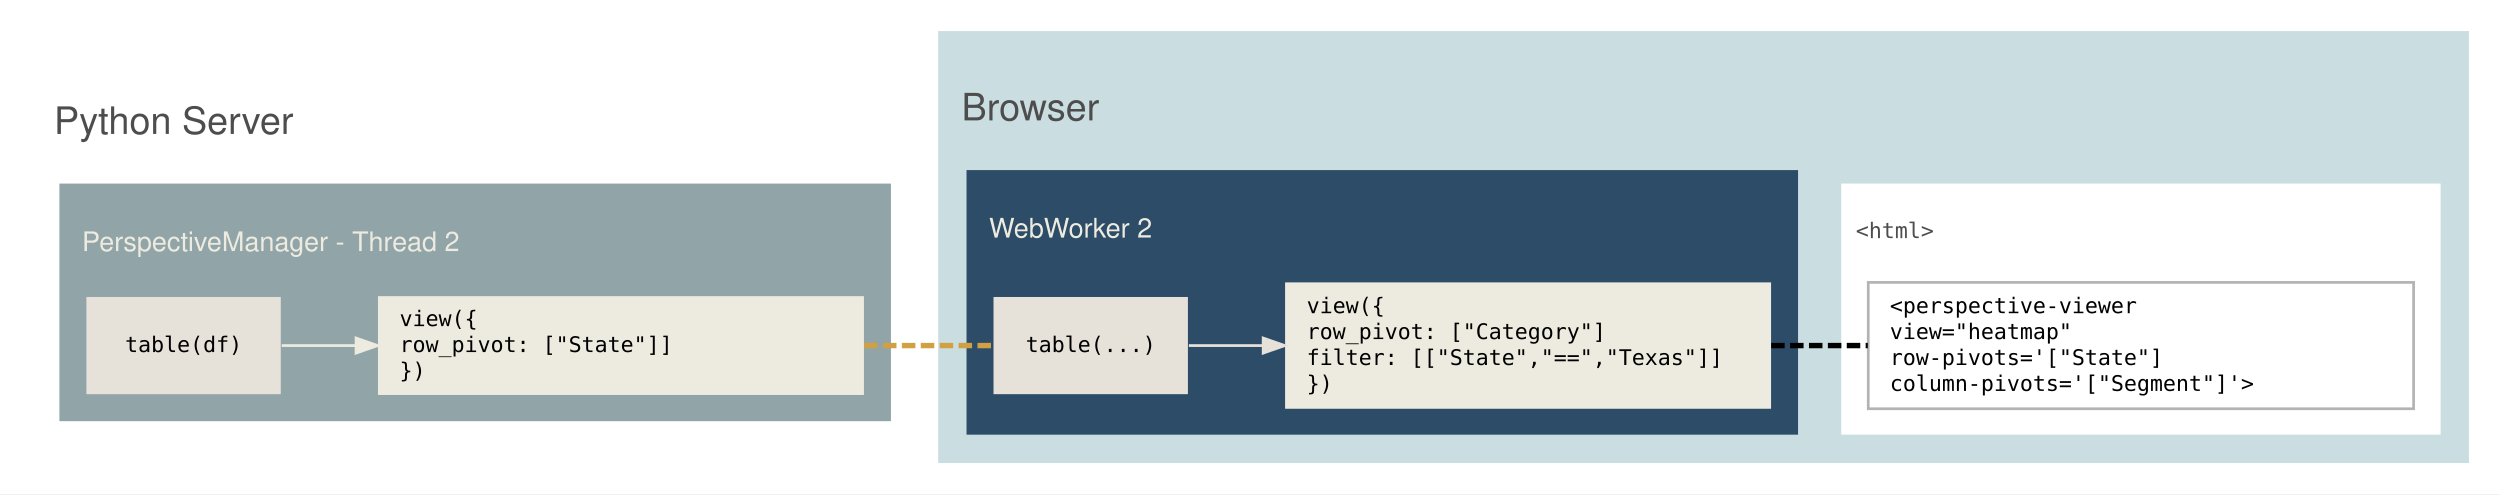
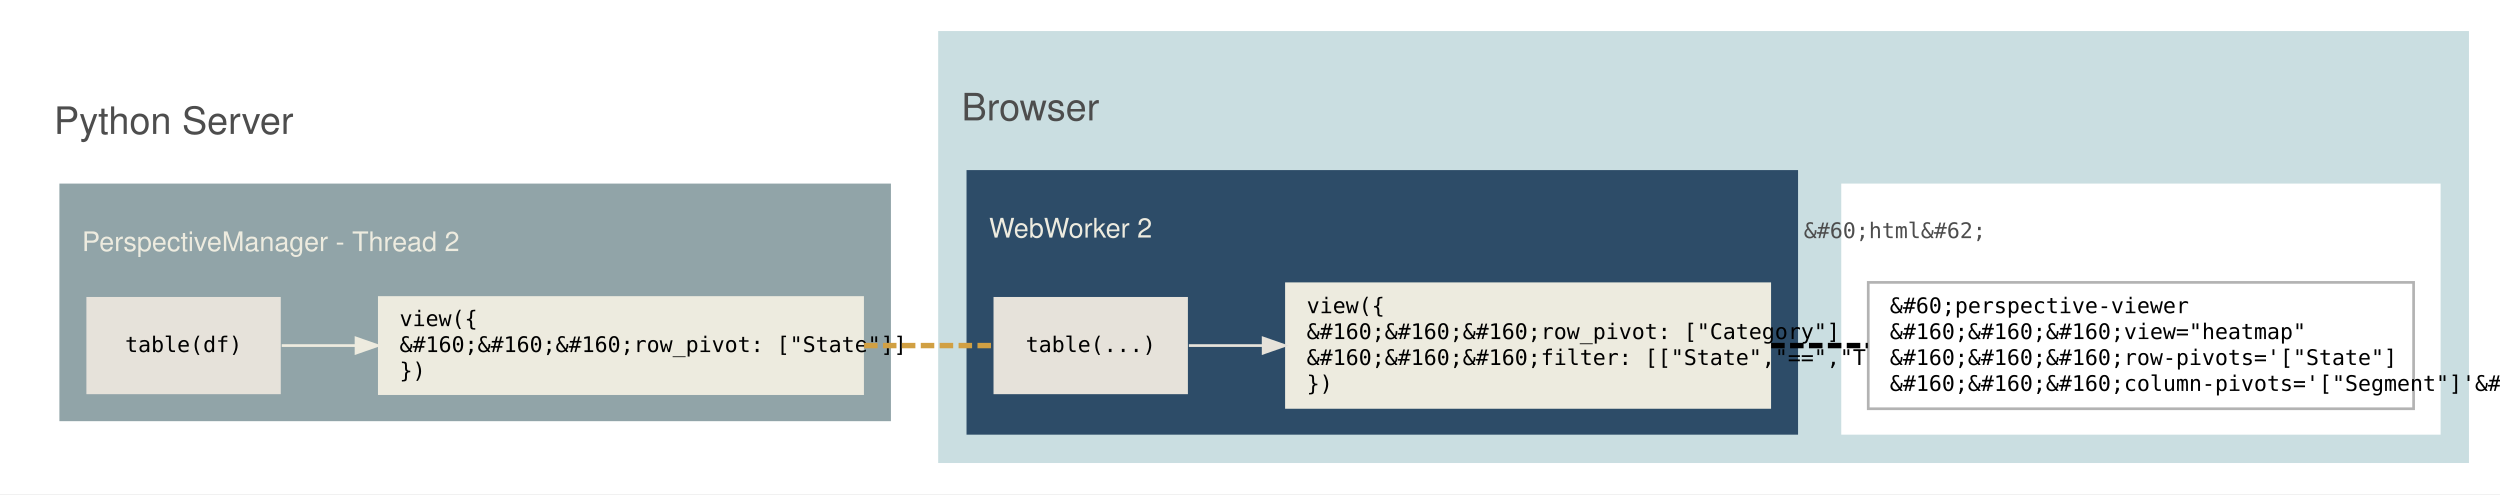
- <svg xmlns="http://www.w3.org/2000/svg" width="926pt" height="183pt" viewBox="0.00 0.00 926.00 183">
-   <g id="graph0" class="graph" transform="translate(4,179) scale(1)" data-name="G">
-     <polygon fill="#ffffff" stroke="transparent" points="-4,4 -4,-179 922,-179 922,4 -4,4" />
+ <svg xmlns="http://www.w3.org/2000/svg" width="926pt" height="244" viewBox="0 0 926 183">
+   <g id="graph0" class="graph" data-name="G" transform="translate(4,179) scale(1)">
+     <polygon fill="#fff" stroke="transparent" points="-4 4 -4 -179 922 -179 922 4 -4 4" />
    <g id="clust1" class="cluster">
-       <polygon fill="none" stroke="transparent" points="8,-13 8,-162 336,-162 336,-13 8,-13" />
-       <text text-anchor="middle" x="60.344" y="-129.4" font-family="Helvetica,sans-Serif" font-size="14.00" fill="#4d4d4d">Python Server</text>
+       <polygon fill="none" stroke="transparent" points="8 -13 8 -162 336 -162 336 -13 8 -13" />
+       <text x="60.344" y="-129.4" fill="#4d4d4d" font-family="Helvetica,sans-Serif" font-size="14" text-anchor="middle">Python Server</text>
    </g>
    <g id="clust2" class="cluster">
-       <polygon fill="#91a4a8" stroke="transparent" points="18,-23 18,-111 326,-111 326,-23 18,-23" />
-       <text text-anchor="middle" x="96.292" y="-86" font-family="Helvetica,sans-Serif" font-size="10.00" fill="#edebdf">PerspectiveManager - Thread 2</text>
+       <polygon fill="#91a4a8" stroke="transparent" points="18 -23 18 -111 326 -111 326 -23 18 -23" />
+       <text x="96.292" y="-86" fill="#edebdf" font-family="Helvetica,sans-Serif" font-size="10" text-anchor="middle">PerspectiveManager - Thread 2</text>
    </g>
    <g id="clust3" class="cluster">
-       <polygon fill="#cadee1" stroke="#cadee1" points="344,-8 344,-167 910,-167 910,-8 344,-8" />
-       <text text-anchor="middle" x="377.665" y="-134.4" font-family="Helvetica,sans-Serif" font-size="14.00" fill="#4d4d4d">Browser</text>
+       <polygon fill="#cadee1" stroke="#cadee1" points="344 -8 344 -167 910 -167 910 -8 344 -8" />
+       <text x="377.665" y="-134.4" fill="#4d4d4d" font-family="Helvetica,sans-Serif" font-size="14" text-anchor="middle">Browser</text>
    </g>
    <g id="clust4" class="cluster">
-       <polygon fill="#2d4c68" stroke="transparent" points="354,-18 354,-116 662,-116 662,-18 354,-18" />
-       <text text-anchor="middle" x="392.555" y="-91" font-family="Helvetica,sans-Serif" font-size="10.00" fill="#edebdf">WebWorker 2</text>
+       <polygon fill="#2d4c68" stroke="transparent" points="354 -18 354 -116 662 -116 662 -18 354 -18" />
+       <text x="392.555" y="-91" fill="#edebdf" font-family="Helvetica,sans-Serif" font-size="10" text-anchor="middle">WebWorker 2</text>
    </g>
    <g id="clust6" class="cluster">
-       <polygon fill="#ffffff" stroke="transparent" points="678,-18 678,-111 900,-111 900,-18 678,-18" />
-       <text text-anchor="middle" x="697.846" y="-90.8" font-family="monospace" font-size="8.00" fill="#4d4d4d">&lt;html&gt;</text>
+       <polygon fill="#fff" stroke="transparent" points="678 -18 678 -111 900 -111 900 -18 678 -18" />
+       <text x="697.846" y="-90.8" fill="#4d4d4d" font-family="monospace" font-size="8" text-anchor="middle">&amp;#60;html&amp;#62;</text>
    </g>
    <g id="node1" class="node" data-name="table_thread_2">
-       <polygon fill="#e6e2da" stroke="transparent" points="100,-69 28,-69 28,-33 100,-33 100,-69" />
-       <text text-anchor="middle" x="64" y="-48.6" font-family="monospace" font-size="8.00" fill="#000000">table(df)</text>
+       <polygon fill="#e6e2da" stroke="transparent" points="100 -69 28 -69 28 -33 100 -33 100 -69" />
+       <text x="64" y="-48.6" fill="#000" font-family="monospace" font-size="8" text-anchor="middle">table(df)</text>
    </g>
    <g id="node2" class="node" data-name="view_thread_2">
-       <polygon fill="#edebdf" stroke="transparent" points="316,-69.3 136,-69.3 136,-32.7 316,-32.7 316,-69.3" />
-       <text text-anchor="start" x="144" y="-58.2" font-family="monospace" font-size="8.00" fill="#000000">view({</text>
-       <text text-anchor="start" x="144" y="-48.6" font-family="monospace" font-size="8.00" fill="#000000">    row_pivot: ["State"]]</text>
-       <text text-anchor="start" x="144" y="-39" font-family="monospace" font-size="8.00" fill="#000000">})</text>
+       <polygon fill="#edebdf" stroke="transparent" points="316 -69.3 136 -69.3 136 -32.7 316 -32.7 316 -69.3" />
+       <text x="144" y="-58.2" fill="#000" font-family="monospace" font-size="8" text-anchor="start">view({</text>
+       <text x="144" y="-48.6" fill="#000" font-family="monospace" font-size="8" text-anchor="start">&amp;#160;&amp;#160;&amp;#160;row_pivot: ["State"]]</text>
+       <text x="144" y="-39" fill="#000" font-family="monospace" font-size="8" text-anchor="start">})</text>
    </g>
    <g id="edge1" class="edge" data-name="table_thread_2-&gt;view_thread_2">
      <path fill="none" stroke="#edebdf" d="M100.356,-51C108.737,-51 118.046,-51 127.698,-51" />
-       <polygon fill="#edebdf" stroke="#edebdf" points="127.875,-53.8 135.875,-51 127.874,-48.2 127.875,-53.8" />
+       <polygon fill="#edebdf" stroke="#edebdf" points="127.875 -53.8 135.875 -51 127.874 -48.2 127.875 -53.8" />
    </g>
    <g id="node3" class="node" data-name="table12">
-       <polygon fill="#e6e2da" stroke="transparent" points="436,-69 364,-69 364,-33 436,-33 436,-69" />
-       <text text-anchor="middle" x="400" y="-48.6" font-family="monospace" font-size="8.00" fill="#000000">table(...)</text>
+       <polygon fill="#e6e2da" stroke="transparent" points="436 -69 364 -69 364 -33 436 -33 436 -69" />
+       <text x="400" y="-48.6" fill="#000" font-family="monospace" font-size="8" text-anchor="middle">table(...)</text>
    </g>
    <g id="edge3" class="edge" data-name="view_thread_2-&gt;table12">
-       <path fill="none" stroke="#d1a043" stroke-width="2" stroke-dasharray="5,2" d="M316.058,-51C332.974,-51 349.737,-51 363.782,-51" />
+       <path fill="none" stroke="#d1a043" stroke-dasharray="5 2" stroke-width="2" d="M316.058,-51C332.974,-51 349.737,-51 363.782,-51" />
    </g>
-     <g id="node4" class="node" data-name="view12" data-comment="view_thread_1">
-       <polygon fill="#edebdf" stroke="transparent" points="652,-74.402 472,-74.402 472,-27.598 652,-27.598 652,-74.402" />
-       <text text-anchor="start" x="480" y="-63" font-family="monospace" font-size="8.00" fill="#000000">view({</text>
-       <text text-anchor="start" x="480" y="-53.4" font-family="monospace" font-size="8.00" fill="#000000">    row_pivot: ["Category"]</text>
-       <text text-anchor="start" x="480" y="-43.8" font-family="monospace" font-size="8.00" fill="#000000">    filter: [["State","==","Texas"]]</text>
-       <text text-anchor="start" x="480" y="-34.2" font-family="monospace" font-size="8.00" fill="#000000">})</text>
+     <g id="node4" class="node" data-comment="view_thread_1" data-name="view12">
+       <polygon fill="#edebdf" stroke="transparent" points="652 -74.402 472 -74.402 472 -27.598 652 -27.598 652 -74.402" />
+       <text x="480" y="-63" fill="#000" font-family="monospace" font-size="8" text-anchor="start">view({</text>
+       <text x="480" y="-53.4" fill="#000" font-family="monospace" font-size="8" text-anchor="start">&amp;#160;&amp;#160;&amp;#160;row_pivot: ["Category"]</text>
+       <text x="480" y="-43.8" fill="#000" font-family="monospace" font-size="8" text-anchor="start">&amp;#160;&amp;#160;&amp;#160;filter: [["State","==","Texas"]]</text>
+       <text x="480" y="-34.2" fill="#000" font-family="monospace" font-size="8" text-anchor="start">})</text>
    </g>
-     <g id="edge2" class="edge" data-name="table12-&gt;view12" data-comment="view_thread_1">
+     <g id="edge2" class="edge" data-comment="view_thread_1" data-name="table12-&gt;view12">
      <path fill="none" stroke="#e6e2da" d="M436.356,-51C444.737,-51 454.046,-51 463.698,-51" />
-       <polygon fill="#e6e2da" stroke="#e6e2da" points="463.875,-53.8 471.875,-51 463.875,-48.2 463.875,-53.8" />
+       <polygon fill="#e6e2da" stroke="#e6e2da" points="463.875 -53.8 471.875 -51 463.875 -48.2 463.875 -53.8" />
    </g>
-     <g id="node5" class="node" data-name="viewer5" data-comment="view_thread_1">
-       <polygon fill="#ffffff" stroke="#b3b3b3" points="890,-74.402 688,-74.402 688,-27.598 890,-27.598 890,-74.402" />
-       <text text-anchor="start" x="696" y="-63" font-family="monospace" font-size="8.00" fill="#000000">&lt;perspective-viewer</text>
-       <text text-anchor="start" x="696" y="-53.4" font-family="monospace" font-size="8.00" fill="#000000">    view="heatmap"</text>
-       <text text-anchor="start" x="696" y="-43.8" font-family="monospace" font-size="8.00" fill="#000000">    row-pivots='["State"]</text>
-       <text text-anchor="start" x="696" y="-34.2" font-family="monospace" font-size="8.00" fill="#000000">    column-pivots='["Segment"]'&gt;</text>
+     <g id="node5" class="node" data-comment="view_thread_1" data-name="viewer5">
+       <polygon fill="#fff" stroke="#b3b3b3" points="890 -74.402 688 -74.402 688 -27.598 890 -27.598 890 -74.402" />
+       <text x="696" y="-63" fill="#000" font-family="monospace" font-size="8" text-anchor="start">&amp;#60;perspective-viewer</text>
+       <text x="696" y="-53.4" fill="#000" font-family="monospace" font-size="8" text-anchor="start">&amp;#160;&amp;#160;&amp;#160;view="heatmap"</text>
+       <text x="696" y="-43.8" fill="#000" font-family="monospace" font-size="8" text-anchor="start">&amp;#160;&amp;#160;&amp;#160;row-pivots='["State"]</text>
+       <text x="696" y="-34.2" fill="#000" font-family="monospace" font-size="8" text-anchor="start">&amp;#160;&amp;#160;&amp;#160;column-pivots='["Segment"]'&amp;#62;</text>
    </g>
-     <g id="edge4" class="edge" data-name="view12-&gt;viewer5" data-comment="view_thread_1">
-       <path fill="none" stroke="#000000" stroke-width="2" stroke-dasharray="5,2" d="M652.042,-51C663.802,-51 675.913,-51 687.839,-51" />
+     <g id="edge4" class="edge" data-comment="view_thread_1" data-name="view12-&gt;viewer5">
+       <path fill="none" stroke="#000" stroke-dasharray="5 2" stroke-width="2" d="M652.042,-51C663.802,-51 675.913,-51 687.839,-51" />
    </g>
  </g>
</svg>
